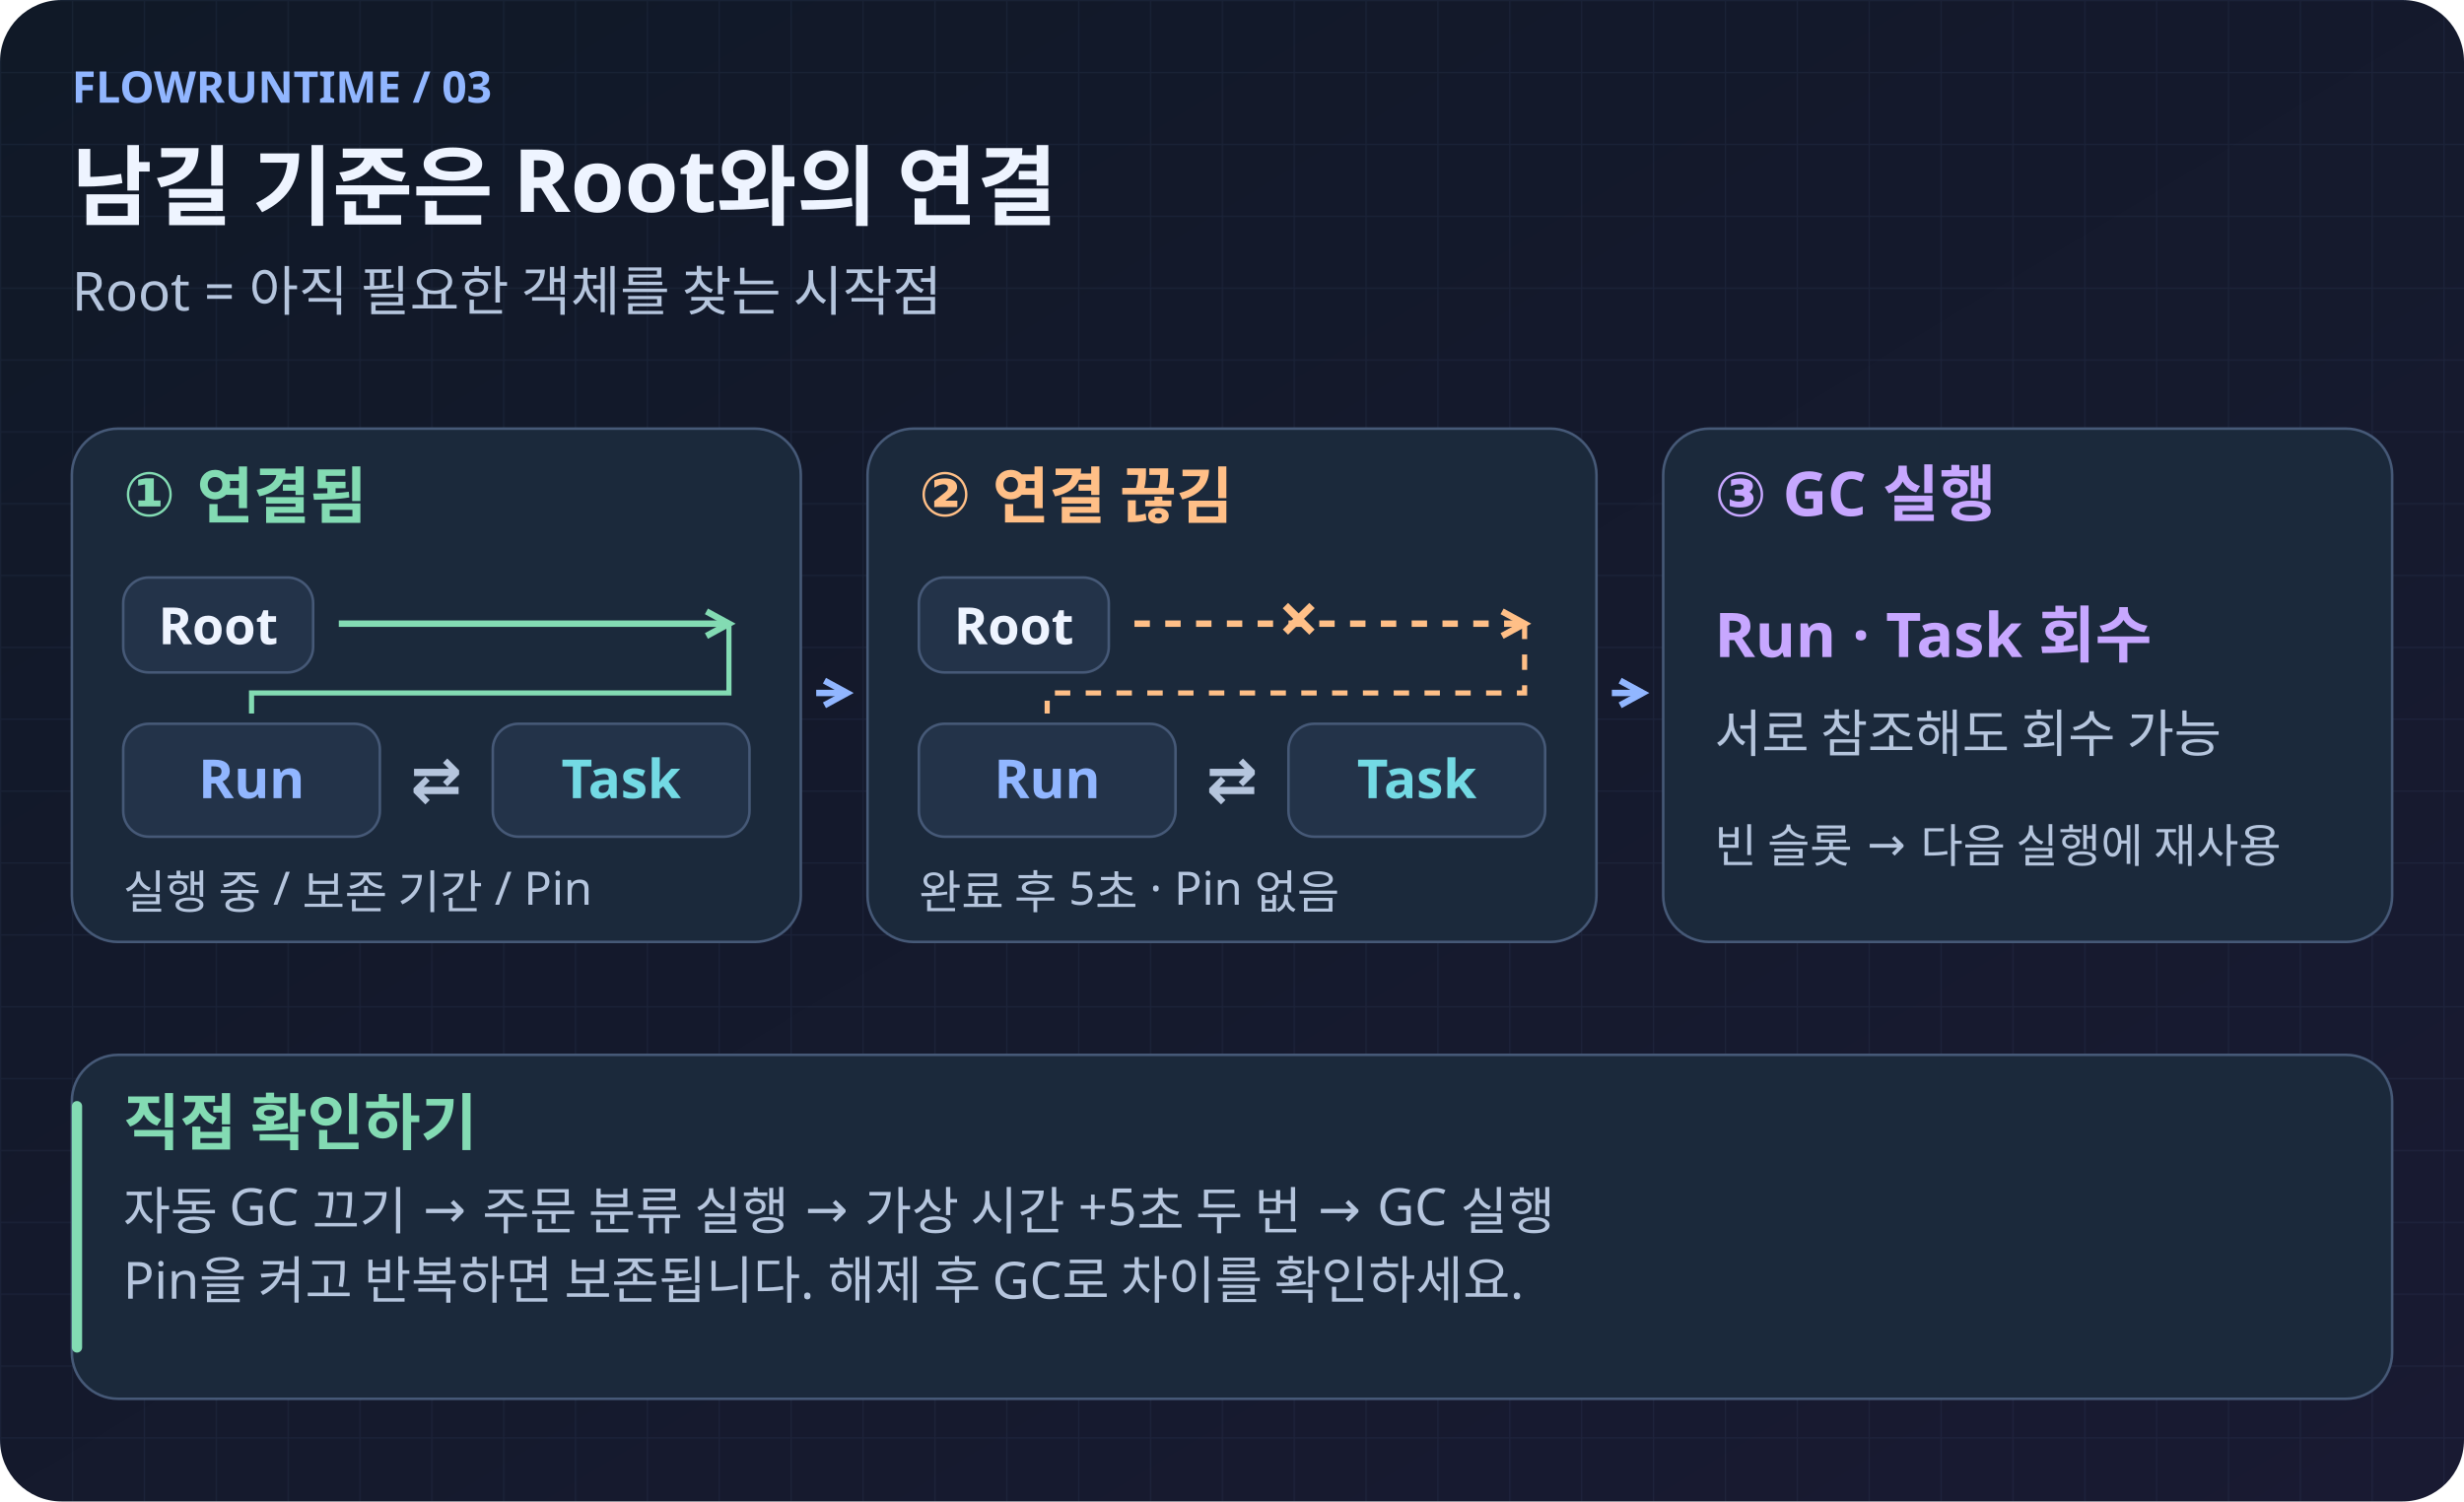
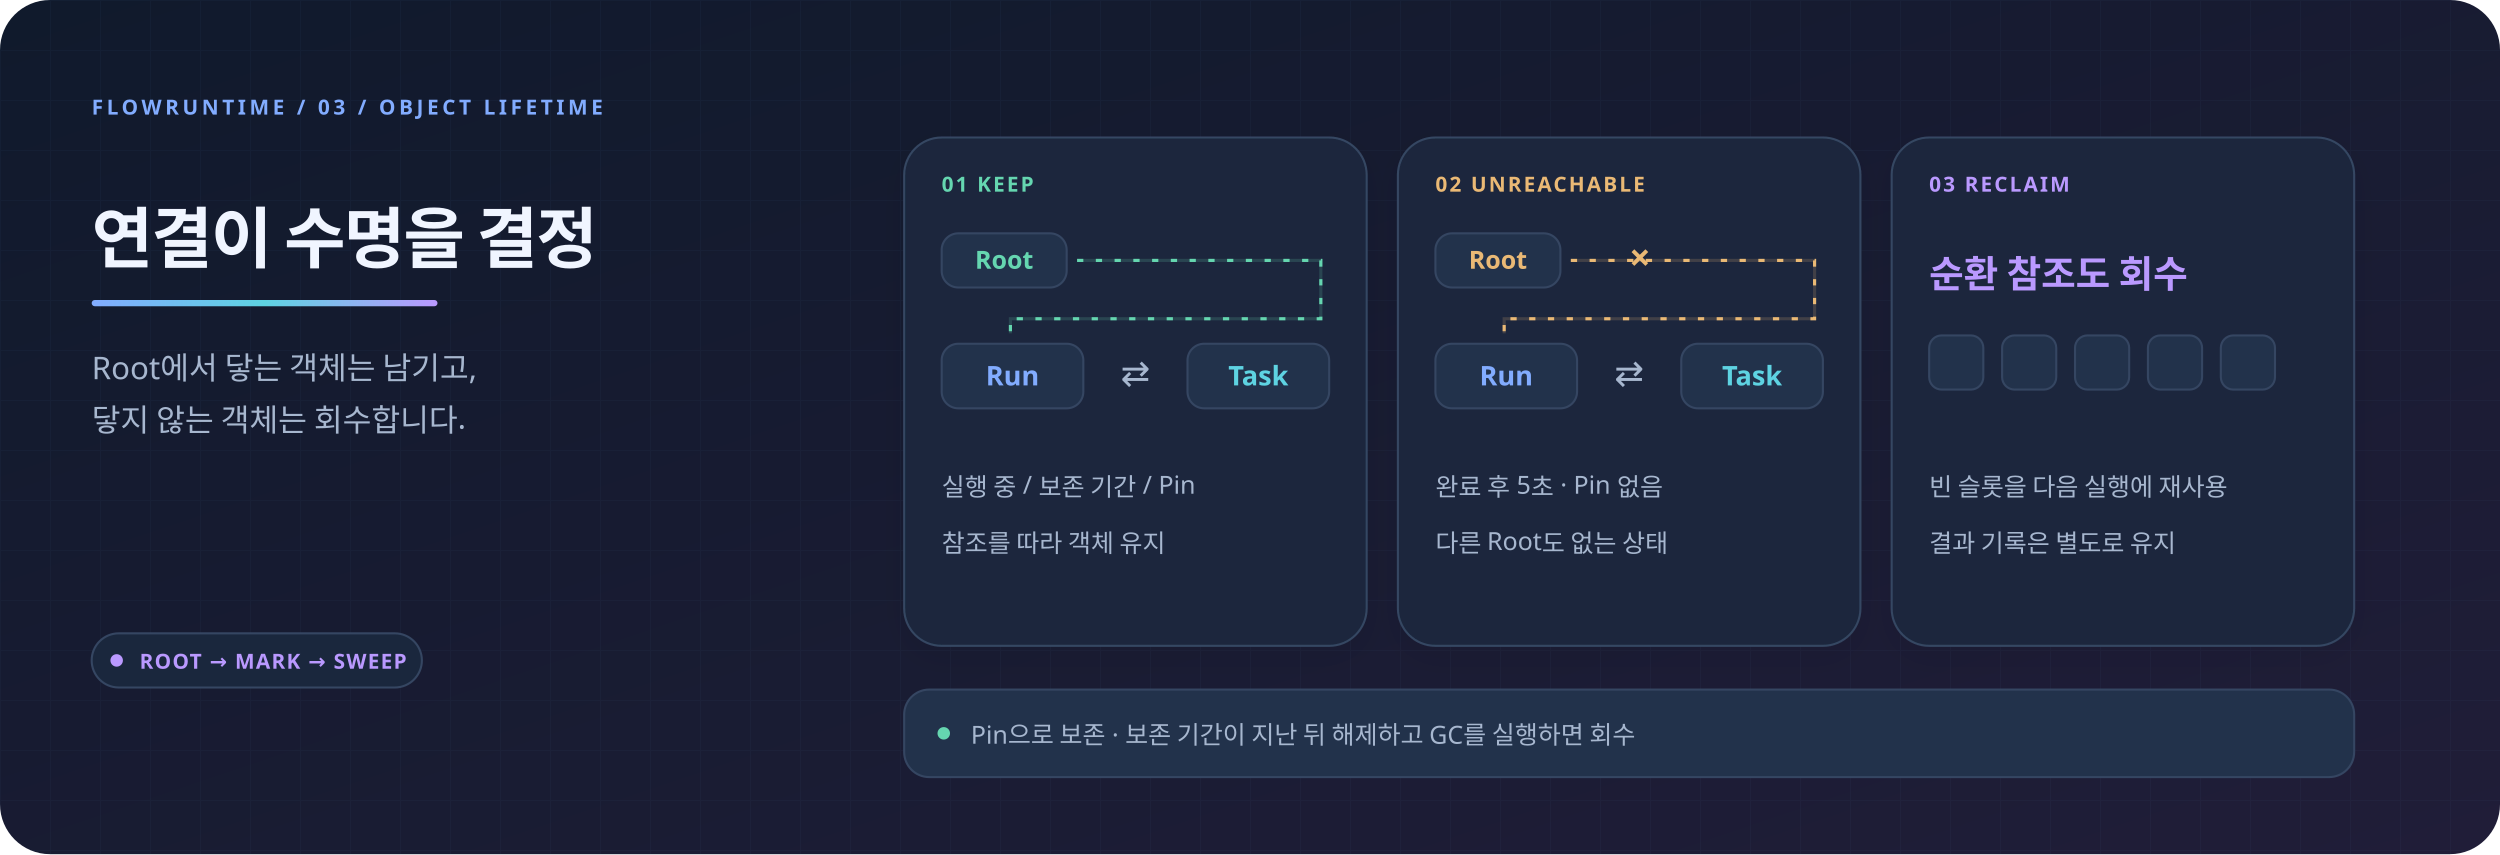
- <svg xmlns="http://www.w3.org/2000/svg" width="960" height="585" viewBox="0 0 960 585" role="img" aria-labelledby="title desc">
+ <svg xmlns="http://www.w3.org/2000/svg" width="1200" height="410" viewBox="0 0 1200 410" role="img" aria-labelledby="title desc">
  <defs>
    <linearGradient id="bg" x2="1" y2="1">
-       <stop stop-color="#101927" />
-       <stop offset="1" stop-color="#191a32" />
+       <stop stop-color="#101a2c" />
+       <stop offset="1" stop-color="#201d38" />
    </linearGradient>
-     <pattern id="grid" width="28" height="28" patternUnits="userSpaceOnUse">
-       <path d="M28 0H0V28" fill="none" stroke="#91b6ff" stroke-opacity=".055" />
+     <linearGradient id="accent">
+       <stop stop-color="#82acff" />
+       <stop offset=".5" stop-color="#5ed3e2" />
+       <stop offset="1" stop-color="#ba99ff" />
+     </linearGradient>
+     <pattern id="grid" width="24" height="24" patternUnits="userSpaceOnUse">
+       <path d="M24 0H0V24" fill="none" stroke="#82acff" stroke-opacity=".035" />
    </pattern>
+     <filter id="shadow" x="-20%" y="-30%" width="140%" height="170%">
+       <feDropShadow dx="0" dy="5" stdDeviation="8" flood-color="#000" flood-opacity=".07" />
+     </filter>
  </defs>
-   <style>text{font-family:'Malgun Gothic','Apple SD Gothic Neo','Segoe UI',sans-serif}</style>
-   <rect width="960" height="585" rx="24" fill="url(#bg)" />
-   <rect width="960" height="585" rx="24" fill="url(#grid)" />
-   <text x="28" y="40" font-size="17" fill="#91b6ff" font-weight="750" text-anchor="start">FLOWRUNTIME  /  03</text>
-   <text x="28" y="85" font-size="34" fill="#eef4ff" font-weight="800" text-anchor="start">남길 기준은 Root와의 연결</text>
-   <text x="28" y="121" font-size="21" fill="#b5c5dd" font-weight="500" text-anchor="start">Root = 아직 필요한 객체를 찾는 시작점</text>
-   <rect x="28" y="167" width="284" height="200" rx="18" fill="#1b293b" stroke="#465977" />
-   <text x="48" y="201" font-size="24" fill="#83dbb3" font-weight="750" text-anchor="start">① 연결됨</text>
-   <rect x="48" y="225" width="74" height="37" rx="10" fill="#233349" stroke="#465977" />
-   <text x="85" y="251" font-size="20" fill="#eef4ff" font-weight="650" text-anchor="middle">Root</text>
-   <path d="M132 243 L284 243" fill="none" stroke="#83dbb3" stroke-width="2.5" />
-   <path d="M275.224 247.794 L284 243 L275.224 238.206" fill="none" stroke="#83dbb3" stroke-width="2.5" />
-   <rect x="48" y="282" width="100" height="44" rx="10" fill="#233349" stroke="#465977" />
-   <text x="98" y="311" font-size="21" fill="#91b6ff" font-weight="750" text-anchor="middle">Run</text>
-   <rect x="192" y="282" width="100" height="44" rx="10" fill="#233349" stroke="#465977" />
-   <text x="242" y="311" font-size="21" fill="#73dae4" font-weight="750" text-anchor="middle">Task</text>
-   <text x="170" y="312" font-size="24" fill="#b5c5dd" font-weight="600" text-anchor="middle">⇄</text>
-   <path d="M284 243 V270 H98 V278" fill="none" stroke="#83dbb3" stroke-width="2" />
-   <text x="48" y="354" font-size="18" fill="#b5c5dd" font-weight="500" text-anchor="start">실행 중 / 보존 기간 / Pin</text>
-   <rect x="338" y="167" width="284" height="200" rx="18" fill="#1b293b" stroke="#465977" />
-   <text x="358" y="201" font-size="24" fill="#ffbf87" font-weight="750" text-anchor="start">② 연결 끊김</text>
-   <rect x="358" y="225" width="74" height="37" rx="10" fill="#233349" stroke="#465977" />
-   <text x="395" y="251" font-size="20" fill="#eef4ff" font-weight="650" text-anchor="middle">Root</text>
-   <path d="M442 243 L594 243" fill="none" stroke="#ffbf87" stroke-width="2.5" stroke-dasharray="6 6" />
-   <path d="M585.224 247.794 L594 243 L585.224 238.206" fill="none" stroke="#ffbf87" stroke-width="2.5" />
-   <text x="498" y="251" font-size="28" fill="#ffbf87" font-weight="800" text-anchor="start">×</text>
-   <rect x="358" y="282" width="100" height="44" rx="10" fill="#233349" stroke="#465977" />
-   <text x="408" y="311" font-size="21" fill="#91b6ff" font-weight="750" text-anchor="middle">Run</text>
-   <rect x="502" y="282" width="100" height="44" rx="10" fill="#233349" stroke="#465977" />
-   <text x="552" y="311" font-size="21" fill="#73dae4" font-weight="750" text-anchor="middle">Task</text>
-   <text x="480" y="312" font-size="24" fill="#b5c5dd" font-weight="600" text-anchor="middle">⇄</text>
-   <path d="M594 243 V270 H408 V278" fill="none" stroke="#ffbf87" stroke-width="2" stroke-dasharray="6 6" />
-   <text x="358" y="354" font-size="18" fill="#b5c5dd" font-weight="500" text-anchor="start">완료 후 5초 · Pin 없음</text>
-   <rect x="648" y="167" width="284" height="200" rx="18" fill="#1b293b" stroke="#465977" />
-   <text x="668" y="201" font-size="24" fill="#c7a7ff" font-weight="750" text-anchor="start">③ GC 실행</text>
-   <text x="668" y="256" font-size="24" fill="#c7a7ff" font-weight="750" text-anchor="start">Run · Task 회수</text>
-   <text x="668" y="293" font-size="20" fill="#b5c5dd" font-weight="500" text-anchor="start">서로 참조해도 회수 가능</text>
-   <text x="668" y="336" font-size="18" fill="#b5c5dd" font-weight="500" text-anchor="start">빈 슬롯 → 다음 실행에 재사용</text>
-   <path d="M318 270 L330 270" fill="none" stroke="#91b6ff" stroke-width="2.5" />
-   <path d="M321.224 274.794 L330 270 L321.224 265.206" fill="none" stroke="#91b6ff" stroke-width="2.5" />
-   <path d="M628 270 L640 270" fill="none" stroke="#91b6ff" stroke-width="2.5" />
-   <path d="M631.224 274.794 L640 270 L631.224 265.206" fill="none" stroke="#91b6ff" stroke-width="2.5" />
-   <rect x="28" y="411" width="904" height="134" rx="18" fill="#1b293b" stroke="#465977" />
-   <rect x="28" y="429" width="4" height="98" rx="2" fill="#83dbb3" />
-   <text x="48" y="446" font-size="24" fill="#83dbb3" font-weight="750" text-anchor="start">직접 확인하기</text>
-   <text x="48" y="479" font-size="20" fill="#b5c5dd" font-weight="500" text-anchor="start">자동 GC 끄기 → 주문 분류 실행 → 가상 시간 +5초 두 번 → GC 실행</text>
-   <text x="48" y="506" font-size="20" fill="#b5c5dd" font-weight="500" text-anchor="start">Pin을 켜고 반복하면 보존됩니다. 해제 후 GC로 차이를 확인하세요.</text>
+   <style>text{font-family:'Segoe UI','Malgun Gothic','Apple SD Gothic Neo',sans-serif}.flow{animation:flow 1.8s linear infinite}.pulse{animation:pulse 3s ease-in-out infinite}@keyframes flow{to{stroke-dashoffset:-18}}@keyframes pulse{0%,100%{opacity:.45}50%{opacity:1}}@media(prefers-reduced-motion:reduce){.flow,.pulse{animation:none}}</style>
+   <rect width="1200" height="410" rx="24" fill="url(#bg)" />
+   <rect width="1200" height="410" rx="24" fill="url(#grid)" />
+   <text x="44" y="55" font-size="10" fill="#82acff" font-weight="800" text-anchor="start" letter-spacing="1.7">FLOWRUNTIME / 03 / OBJECT LIFETIME</text>
+   <text x="44" y="126" font-size="32" fill="#f0f5ff" font-weight="800" text-anchor="start" letter-spacing="-0.8">연결이 수명을 결정</text>
+   <rect x="44" y="144" width="166" height="3" rx="1.5" fill="url(#accent)" />
+   <text x="44" y="182" font-size="15" fill="#a7b7cf" font-weight="500" text-anchor="start" letter-spacing="0">Root에서 닿는 객체는 남기고,</text>
+   <text x="44" y="207" font-size="15" fill="#a7b7cf" font-weight="500" text-anchor="start" letter-spacing="0">닿지 않는 객체는 회수합니다.</text>
+   <rect x="44" y="304" width="158.5" height="26" rx="13" fill="#1a273d" stroke="#354662" />
+   <circle cx="56" cy="317" r="3" fill="#ba99ff" />
+   <text x="67" y="321" font-size="10" fill="#ba99ff" font-weight="750" text-anchor="start" letter-spacing="0.6">ROOT → MARK → SWEEP</text>
+   <rect x="434" y="66" width="222" height="244" rx="18" fill="#1a273d" stroke="#354662" filter="url(#shadow)" />
+   <text x="452" y="92" font-size="10" fill="#65d6b0" font-weight="800" text-anchor="start" letter-spacing="1">01 KEEP</text>
+   <rect x="452" y="112" width="60" height="26" rx="8" fill="#22324b" stroke="#354662" />
+   <text x="482" y="129" font-size="12" fill="#65d6b0" font-weight="750" text-anchor="middle" letter-spacing="0">Root</text>
+   <path d="M517 125 H634 V153 H485 V160" fill="none" stroke="#65d6b0" stroke-opacity=".18" stroke-width="1.5" />
+   <path d="M517 125 H634 V153 H485 V160" fill="none" stroke="#65d6b0" stroke-width="1.5" stroke-dasharray="3 6" class="flow" />
+   <rect x="452" y="165" width="68" height="31" rx="8" fill="#22324b" stroke="#354662" />
+   <text x="486" y="185" font-size="13" fill="#82acff" font-weight="750" text-anchor="middle" letter-spacing="0">Run</text>
+   <rect x="570" y="165" width="68" height="31" rx="8" fill="#22324b" stroke="#354662" />
+   <text x="604" y="185" font-size="13" fill="#5ed3e2" font-weight="750" text-anchor="middle" letter-spacing="0">Task</text>
+   <text x="545" y="185" font-size="17" fill="#a7b7cf" font-weight="500" text-anchor="middle" letter-spacing="0">⇄</text>
+   <text x="452" y="238" font-size="12" fill="#a7b7cf" font-weight="500" text-anchor="start" letter-spacing="0">실행 중 / 보존 기간 / Pin</text>
+   <text x="452" y="265" font-size="12" fill="#a7b7cf" font-weight="500" text-anchor="start" letter-spacing="0">참조를 따라 객체 유지</text>
+   <rect x="671" y="66" width="222" height="244" rx="18" fill="#1a273d" stroke="#354662" filter="url(#shadow)" />
+   <text x="689" y="92" font-size="10" fill="#eab975" font-weight="800" text-anchor="start" letter-spacing="1">02 UNREACHABLE</text>
+   <rect x="689" y="112" width="60" height="26" rx="8" fill="#22324b" stroke="#354662" />
+   <text x="719" y="129" font-size="12" fill="#eab975" font-weight="750" text-anchor="middle" letter-spacing="0">Root</text>
+   <path d="M754 125 H871 V153 H722 V160" fill="none" stroke="#eab975" stroke-opacity=".18" stroke-width="1.5" />
+   <path d="M754 125 H871 V153 H722 V160" fill="none" stroke="#eab975" stroke-width="1.5" stroke-dasharray="3 6" />
+   <text x="782" y="130" font-size="18" fill="#eab975" font-weight="750" text-anchor="start" letter-spacing="0">×</text>
+   <rect x="689" y="165" width="68" height="31" rx="8" fill="#22324b" stroke="#354662" />
+   <text x="723" y="185" font-size="13" fill="#82acff" font-weight="750" text-anchor="middle" letter-spacing="0">Run</text>
+   <rect x="807" y="165" width="68" height="31" rx="8" fill="#22324b" stroke="#354662" />
+   <text x="841" y="185" font-size="13" fill="#5ed3e2" font-weight="750" text-anchor="middle" letter-spacing="0">Task</text>
+   <text x="782" y="185" font-size="17" fill="#a7b7cf" font-weight="500" text-anchor="middle" letter-spacing="0">⇄</text>
+   <text x="689" y="238" font-size="12" fill="#a7b7cf" font-weight="500" text-anchor="start" letter-spacing="0">완료 후 5초 · Pin 없음</text>
+   <text x="689" y="265" font-size="12" fill="#a7b7cf" font-weight="500" text-anchor="start" letter-spacing="0">다른 Root도 없는 상태</text>
+   <rect x="908" y="66" width="222" height="244" rx="18" fill="#1a273d" stroke="#354662" filter="url(#shadow)" />
+   <text x="926" y="92" font-size="10" fill="#ba99ff" font-weight="800" text-anchor="start" letter-spacing="1">03 RECLAIM</text>
+   <text x="926" y="138" font-size="18" fill="#ba99ff" font-weight="750" text-anchor="start" letter-spacing="0">순환 참조도 회수</text>
+   <rect x="926" y="161" width="26" height="26" rx="6" fill="#22324b" stroke="#354662" />
+   <rect x="961" y="161" width="26" height="26" rx="6" fill="#22324b" stroke="#354662" />
+   <rect x="996" y="161" width="26" height="26" rx="6" fill="#22324b" stroke="#354662" />
+   <rect x="1031" y="161" width="26" height="26" rx="6" fill="#22324b" stroke="#354662" />
+   <rect x="1066" y="161" width="26" height="26" rx="6" fill="#22324b" stroke="#354662" />
+   <text x="926" y="238" font-size="12" fill="#a7b7cf" font-weight="500" text-anchor="start" letter-spacing="0">빈 슬롯을 다음 실행에 재사용</text>
+   <text x="926" y="265" font-size="12" fill="#a7b7cf" font-weight="500" text-anchor="start" letter-spacing="0">결과 기록은 별도로 유지</text>
+   <rect x="434" y="331" width="696" height="42" rx="12" fill="#22324b" stroke="#354662" />
+   <circle cx="453" cy="352" r="3" fill="#65d6b0" class="pulse" />
+   <text x="466" y="357" font-size="12" fill="#a7b7cf" font-weight="500" text-anchor="start" letter-spacing="0">Pin으로 보존 · 보존 기간이 지난 뒤 해제하고 GC를 실행하면 회수</text>
</svg>
